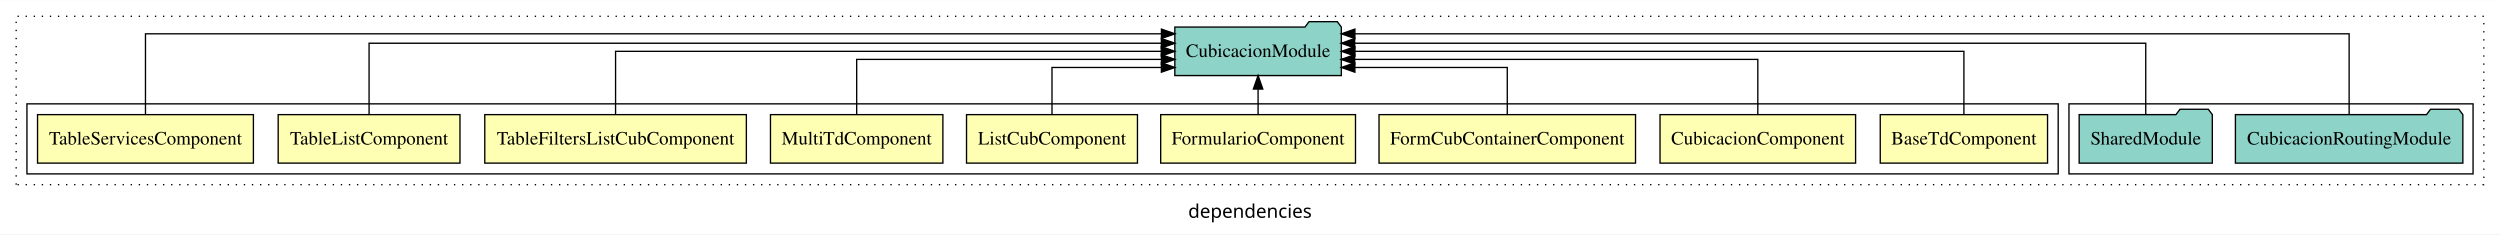
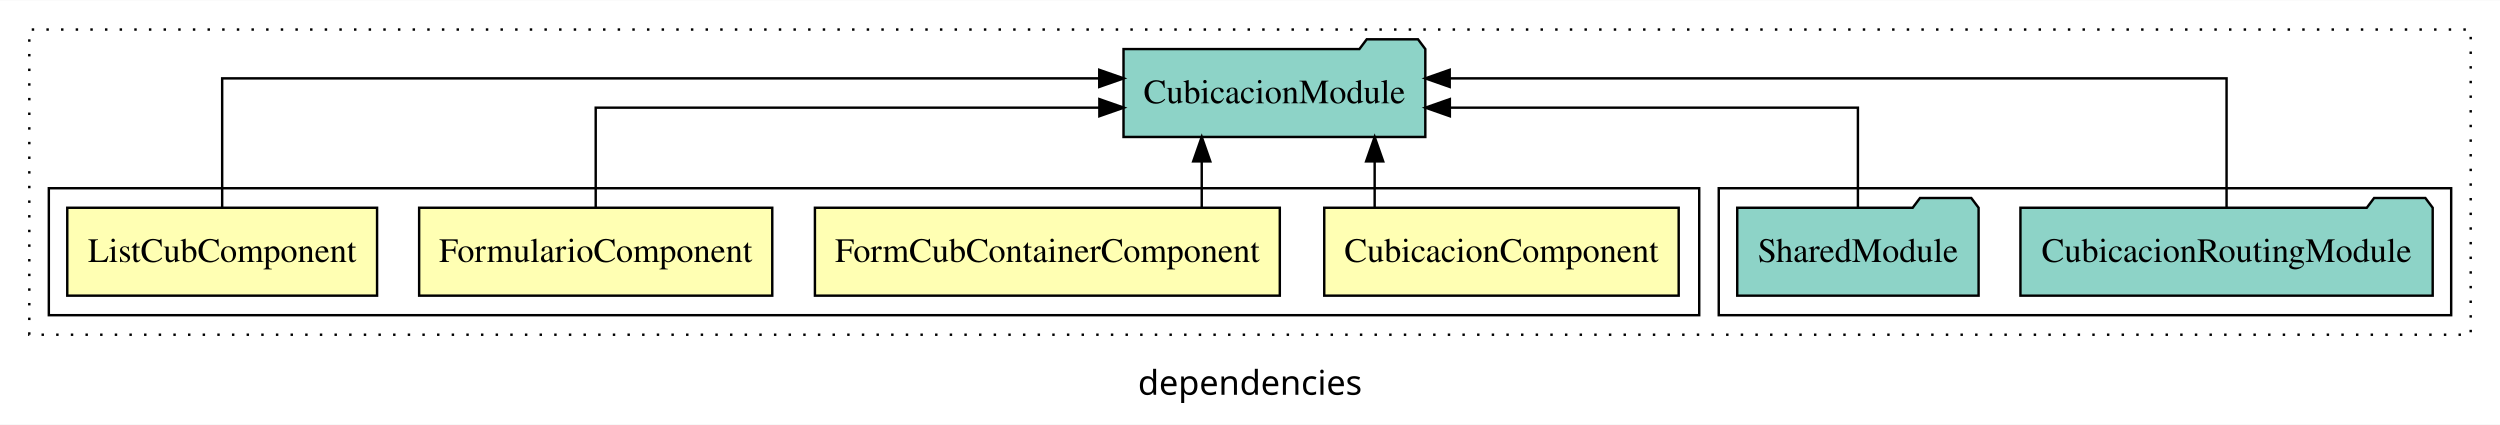
- <svg xmlns="http://www.w3.org/2000/svg" width="1856pt" height="174pt" viewBox="0.00 0.00 1856.00 173.80">
+ <svg xmlns="http://www.w3.org/2000/svg" width="1024pt" height="174pt" viewBox="0.00 0.00 1024.00 173.80">
  <g id="graph0" class="graph" transform="scale(1 1) rotate(0) translate(4 169.8)">
-     <polygon fill="white" stroke="transparent" points="-4,4 -4,-169.8 1852,-169.8 1852,4 -4,4" />
-     <text text-anchor="middle" x="924" y="-8.2" font-family="sans-serif" font-size="14.00">dependencies</text>
+     <polygon fill="white" stroke="transparent" points="-4,4 -4,-169.8 1020,-169.8 1020,4 -4,4" />
+     <text text-anchor="middle" x="508" y="-8.2" font-family="sans-serif" font-size="14.00">dependencies</text>
    <g id="clust1" class="cluster">
-       <polygon fill="none" stroke="black" stroke-dasharray="1,5" points="8,-32.8 8,-157.8 1840,-157.8 1840,-32.8 8,-32.8" />
+       <polygon fill="none" stroke="black" stroke-dasharray="1,5" points="8,-32.8 8,-157.8 1008,-157.8 1008,-32.8 8,-32.8" />
    </g>
-     <g id="clust12" class="cluster">
-       <polygon fill="none" stroke="black" points="1532,-40.8 1532,-92.8 1832,-92.8 1832,-40.8 1532,-40.8" />
+     <g id="clust7" class="cluster">
+       <polygon fill="none" stroke="black" points="700,-40.8 700,-92.8 1000,-92.8 1000,-40.8 700,-40.8" />
    </g>
    <g id="clust2" class="cluster">
-       <polygon fill="none" stroke="black" points="16,-40.8 16,-92.8 1524,-92.8 1524,-40.8 16,-40.8" />
+       <polygon fill="none" stroke="black" points="16,-40.8 16,-92.8 692,-92.8 692,-40.8 16,-40.8" />
    </g>
    <g id="node1" class="node">
-       <polygon fill="#ffffb3" stroke="black" points="1516.1,-84.8 1391.9,-84.8 1391.9,-48.8 1516.1,-48.8 1516.1,-84.8" />
-       <text text-anchor="middle" x="1454" y="-62.6" font-family="Times,serif" font-size="14.00">BaseTdComponent</text>
+       <polygon fill="#ffffb3" stroke="black" points="683.59,-84.8 538.41,-84.8 538.41,-48.8 683.59,-48.8 683.59,-84.8" />
+       <text text-anchor="middle" x="611" y="-62.6" font-family="Times,serif" font-size="14.00">CubicacionComponent</text>
    </g>
-     <g id="node10" class="node">
-       <polygon fill="#8dd3c7" stroke="black" points="991.81,-149.8 988.81,-153.8 967.81,-153.8 964.81,-149.8 868.19,-149.8 868.19,-113.8 991.81,-113.8 991.81,-149.8" />
-       <text text-anchor="middle" x="930" y="-127.6" font-family="Times,serif" font-size="14.00">CubicacionModule</text>
+     <g id="node5" class="node">
+       <polygon fill="#8dd3c7" stroke="black" points="579.81,-149.8 576.81,-153.8 555.81,-153.8 552.81,-149.8 456.19,-149.8 456.19,-113.8 579.81,-113.8 579.81,-149.8" />
+       <text text-anchor="middle" x="518" y="-127.6" font-family="Times,serif" font-size="14.00">CubicacionModule</text>
    </g>
    <g id="edge1" class="edge">
-       <path fill="none" stroke="black" d="M1454,-84.91C1454,-104.14 1454,-131.8 1454,-131.8 1454,-131.8 1001.91,-131.8 1001.91,-131.8" />
-       <polygon fill="black" stroke="black" points="1001.91,-128.3 991.91,-131.8 1001.91,-135.3 1001.91,-128.3" />
+       <path fill="none" stroke="black" d="M559.06,-84.91C559.06,-84.91 559.06,-103.79 559.06,-103.79" />
+       <polygon fill="black" stroke="black" points="555.56,-103.79 559.06,-113.79 562.56,-103.79 555.56,-103.79" />
    </g>
    <g id="node2" class="node">
-       <polygon fill="#ffffb3" stroke="black" points="1373.59,-84.8 1228.41,-84.8 1228.41,-48.8 1373.59,-48.8 1373.59,-84.8" />
-       <text text-anchor="middle" x="1301" y="-62.6" font-family="Times,serif" font-size="14.00">CubicacionComponent</text>
+       <polygon fill="#ffffb3" stroke="black" points="520.21,-84.8 329.79,-84.8 329.79,-48.8 520.21,-48.8 520.21,-84.8" />
+       <text text-anchor="middle" x="425" y="-62.6" font-family="Times,serif" font-size="14.00">FormCubContainerComponent</text>
    </g>
    <g id="edge2" class="edge">
-       <path fill="none" stroke="black" d="M1301,-84.82C1301,-102.17 1301,-125.8 1301,-125.8 1301,-125.8 1001.68,-125.8 1001.68,-125.8" />
-       <polygon fill="black" stroke="black" points="1001.68,-122.3 991.68,-125.8 1001.68,-129.3 1001.68,-122.3" />
+       <path fill="none" stroke="black" d="M488.23,-84.91C488.23,-84.91 488.23,-103.79 488.23,-103.79" />
+       <polygon fill="black" stroke="black" points="484.73,-103.79 488.23,-113.79 491.73,-103.79 484.73,-103.79" />
    </g>
    <g id="node3" class="node">
-       <polygon fill="#ffffb3" stroke="black" points="1210.21,-84.8 1019.79,-84.8 1019.79,-48.8 1210.21,-48.8 1210.21,-84.8" />
-       <text text-anchor="middle" x="1115" y="-62.6" font-family="Times,serif" font-size="14.00">FormCubContainerComponent</text>
+       <polygon fill="#ffffb3" stroke="black" points="312.32,-84.8 167.68,-84.8 167.68,-48.8 312.32,-48.8 312.32,-84.8" />
+       <text text-anchor="middle" x="240" y="-62.6" font-family="Times,serif" font-size="14.00">FormularioComponent</text>
    </g>
    <g id="edge3" class="edge">
-       <path fill="none" stroke="black" d="M1115,-85.04C1115,-100.37 1115,-119.8 1115,-119.8 1115,-119.8 1001.86,-119.8 1001.86,-119.8" />
-       <polygon fill="black" stroke="black" points="1001.86,-116.3 991.86,-119.8 1001.86,-123.3 1001.86,-116.3" />
+       <path fill="none" stroke="black" d="M240,-84.82C240,-102.17 240,-125.8 240,-125.8 240,-125.8 446.3,-125.8 446.3,-125.8" />
+       <polygon fill="black" stroke="black" points="446.3,-129.3 456.3,-125.8 446.3,-122.3 446.3,-129.3" />
    </g>
    <g id="node4" class="node">
-       <polygon fill="#ffffb3" stroke="black" points="1002.32,-84.8 857.68,-84.8 857.68,-48.8 1002.32,-48.8 1002.32,-84.8" />
-       <text text-anchor="middle" x="930" y="-62.6" font-family="Times,serif" font-size="14.00">FormularioComponent</text>
+       <polygon fill="#ffffb3" stroke="black" points="150.45,-84.8 23.55,-84.8 23.55,-48.8 150.45,-48.8 150.45,-84.8" />
+       <text text-anchor="middle" x="87" y="-62.6" font-family="Times,serif" font-size="14.00">ListCubComponent</text>
    </g>
    <g id="edge4" class="edge">
-       <path fill="none" stroke="black" d="M930,-84.91C930,-84.91 930,-103.79 930,-103.79" />
-       <polygon fill="black" stroke="black" points="926.5,-103.79 930,-113.79 933.5,-103.79 926.5,-103.79" />
+       <path fill="none" stroke="black" d="M87,-85.08C87,-106.12 87,-137.8 87,-137.8 87,-137.8 446.25,-137.8 446.25,-137.8" />
+       <polygon fill="black" stroke="black" points="446.25,-141.3 456.25,-137.8 446.25,-134.3 446.25,-141.3" />
    </g>
-     <g id="node5" class="node">
-       <polygon fill="#ffffb3" stroke="black" points="840.45,-84.8 713.55,-84.8 713.55,-48.8 840.45,-48.8 840.45,-84.8" />
-       <text text-anchor="middle" x="777" y="-62.6" font-family="Times,serif" font-size="14.00">ListCubComponent</text>
+     <g id="node6" class="node">
+       <polygon fill="#8dd3c7" stroke="black" points="992.43,-84.8 989.43,-88.8 968.43,-88.8 965.43,-84.8 823.57,-84.8 823.57,-48.8 992.43,-48.8 992.43,-84.8" />
+       <text text-anchor="middle" x="908" y="-62.6" font-family="Times,serif" font-size="14.00">CubicacionRoutingModule</text>
    </g>
    <g id="edge5" class="edge">
-       <path fill="none" stroke="black" d="M777,-85.04C777,-100.37 777,-119.8 777,-119.8 777,-119.8 858.21,-119.8 858.21,-119.8" />
-       <polygon fill="black" stroke="black" points="858.21,-123.3 868.21,-119.8 858.21,-116.3 858.21,-123.3" />
+       <path fill="none" stroke="black" d="M908,-85.08C908,-106.12 908,-137.8 908,-137.8 908,-137.8 589.8,-137.8 589.8,-137.8" />
+       <polygon fill="black" stroke="black" points="589.8,-134.3 579.8,-137.8 589.8,-141.3 589.8,-134.3" />
    </g>
-     <g id="node6" class="node">
-       <polygon fill="#ffffb3" stroke="black" points="696,-84.8 568,-84.8 568,-48.8 696,-48.8 696,-84.8" />
-       <text text-anchor="middle" x="632" y="-62.6" font-family="Times,serif" font-size="14.00">MultiTdComponent</text>
+     <g id="node7" class="node">
+       <polygon fill="#8dd3c7" stroke="black" points="806.43,-84.8 803.43,-88.8 782.43,-88.8 779.43,-84.8 707.57,-84.8 707.57,-48.8 806.43,-48.8 806.43,-84.8" />
+       <text text-anchor="middle" x="757" y="-62.6" font-family="Times,serif" font-size="14.00">SharedModule</text>
    </g>
    <g id="edge6" class="edge">
-       <path fill="none" stroke="black" d="M632,-84.82C632,-102.17 632,-125.8 632,-125.8 632,-125.8 858.25,-125.8 858.25,-125.8" />
-       <polygon fill="black" stroke="black" points="858.25,-129.3 868.25,-125.8 858.25,-122.3 858.25,-129.3" />
-     </g>
-     <g id="node7" class="node">
-       <polygon fill="#ffffb3" stroke="black" points="550.1,-84.8 355.9,-84.8 355.9,-48.8 550.1,-48.8 550.1,-84.8" />
-       <text text-anchor="middle" x="453" y="-62.6" font-family="Times,serif" font-size="14.00">TableFiltersListCubComponent</text>
-     </g>
-     <g id="edge7" class="edge">
-       <path fill="none" stroke="black" d="M453,-84.91C453,-104.14 453,-131.8 453,-131.8 453,-131.8 858.13,-131.8 858.13,-131.8" />
-       <polygon fill="black" stroke="black" points="858.13,-135.3 868.13,-131.8 858.13,-128.3 858.13,-135.3" />
-     </g>
-     <g id="node8" class="node">
-       <polygon fill="#ffffb3" stroke="black" points="337.48,-84.8 202.52,-84.8 202.52,-48.8 337.48,-48.8 337.48,-84.8" />
-       <text text-anchor="middle" x="270" y="-62.6" font-family="Times,serif" font-size="14.00">TableListComponent</text>
-     </g>
-     <g id="edge8" class="edge">
-       <path fill="none" stroke="black" d="M270,-85.08C270,-106.12 270,-137.8 270,-137.8 270,-137.8 858.21,-137.8 858.21,-137.8" />
-       <polygon fill="black" stroke="black" points="858.21,-141.3 868.21,-137.8 858.21,-134.3 858.21,-141.3" />
-     </g>
-     <g id="node9" class="node">
-       <polygon fill="#ffffb3" stroke="black" points="184.13,-84.8 23.87,-84.8 23.87,-48.8 184.13,-48.8 184.13,-84.8" />
-       <text text-anchor="middle" x="104" y="-62.6" font-family="Times,serif" font-size="14.00">TableServicesComponent</text>
-     </g>
-     <g id="edge9" class="edge">
-       <path fill="none" stroke="black" d="M104,-84.89C104,-107.93 104,-144.8 104,-144.8 104,-144.8 858.25,-144.8 858.25,-144.8" />
-       <polygon fill="black" stroke="black" points="858.25,-148.3 868.25,-144.8 858.25,-141.3 858.25,-148.3" />
-     </g>
-     <g id="node11" class="node">
-       <polygon fill="#8dd3c7" stroke="black" points="1824.43,-84.8 1821.43,-88.8 1800.43,-88.8 1797.43,-84.8 1655.57,-84.8 1655.57,-48.8 1824.43,-48.8 1824.43,-84.8" />
-       <text text-anchor="middle" x="1740" y="-62.6" font-family="Times,serif" font-size="14.00">CubicacionRoutingModule</text>
-     </g>
-     <g id="edge10" class="edge">
-       <path fill="none" stroke="black" d="M1740,-84.89C1740,-107.93 1740,-144.8 1740,-144.8 1740,-144.8 1001.88,-144.8 1001.88,-144.8" />
-       <polygon fill="black" stroke="black" points="1001.88,-141.3 991.88,-144.8 1001.88,-148.3 1001.88,-141.3" />
-     </g>
-     <g id="node12" class="node">
-       <polygon fill="#8dd3c7" stroke="black" points="1638.43,-84.8 1635.43,-88.8 1614.43,-88.8 1611.43,-84.8 1539.57,-84.8 1539.57,-48.8 1638.43,-48.8 1638.43,-84.8" />
-       <text text-anchor="middle" x="1589" y="-62.6" font-family="Times,serif" font-size="14.00">SharedModule</text>
-     </g>
-     <g id="edge11" class="edge">
-       <path fill="none" stroke="black" d="M1589,-85.08C1589,-106.12 1589,-137.8 1589,-137.8 1589,-137.8 1001.7,-137.8 1001.7,-137.8" />
-       <polygon fill="black" stroke="black" points="1001.7,-134.3 991.7,-137.8 1001.7,-141.3 1001.7,-134.3" />
+       <path fill="none" stroke="black" d="M757,-84.82C757,-102.17 757,-125.8 757,-125.8 757,-125.8 589.86,-125.8 589.86,-125.8" />
+       <polygon fill="black" stroke="black" points="589.86,-122.3 579.86,-125.8 589.86,-129.3 589.86,-122.3" />
    </g>
  </g>
</svg>
